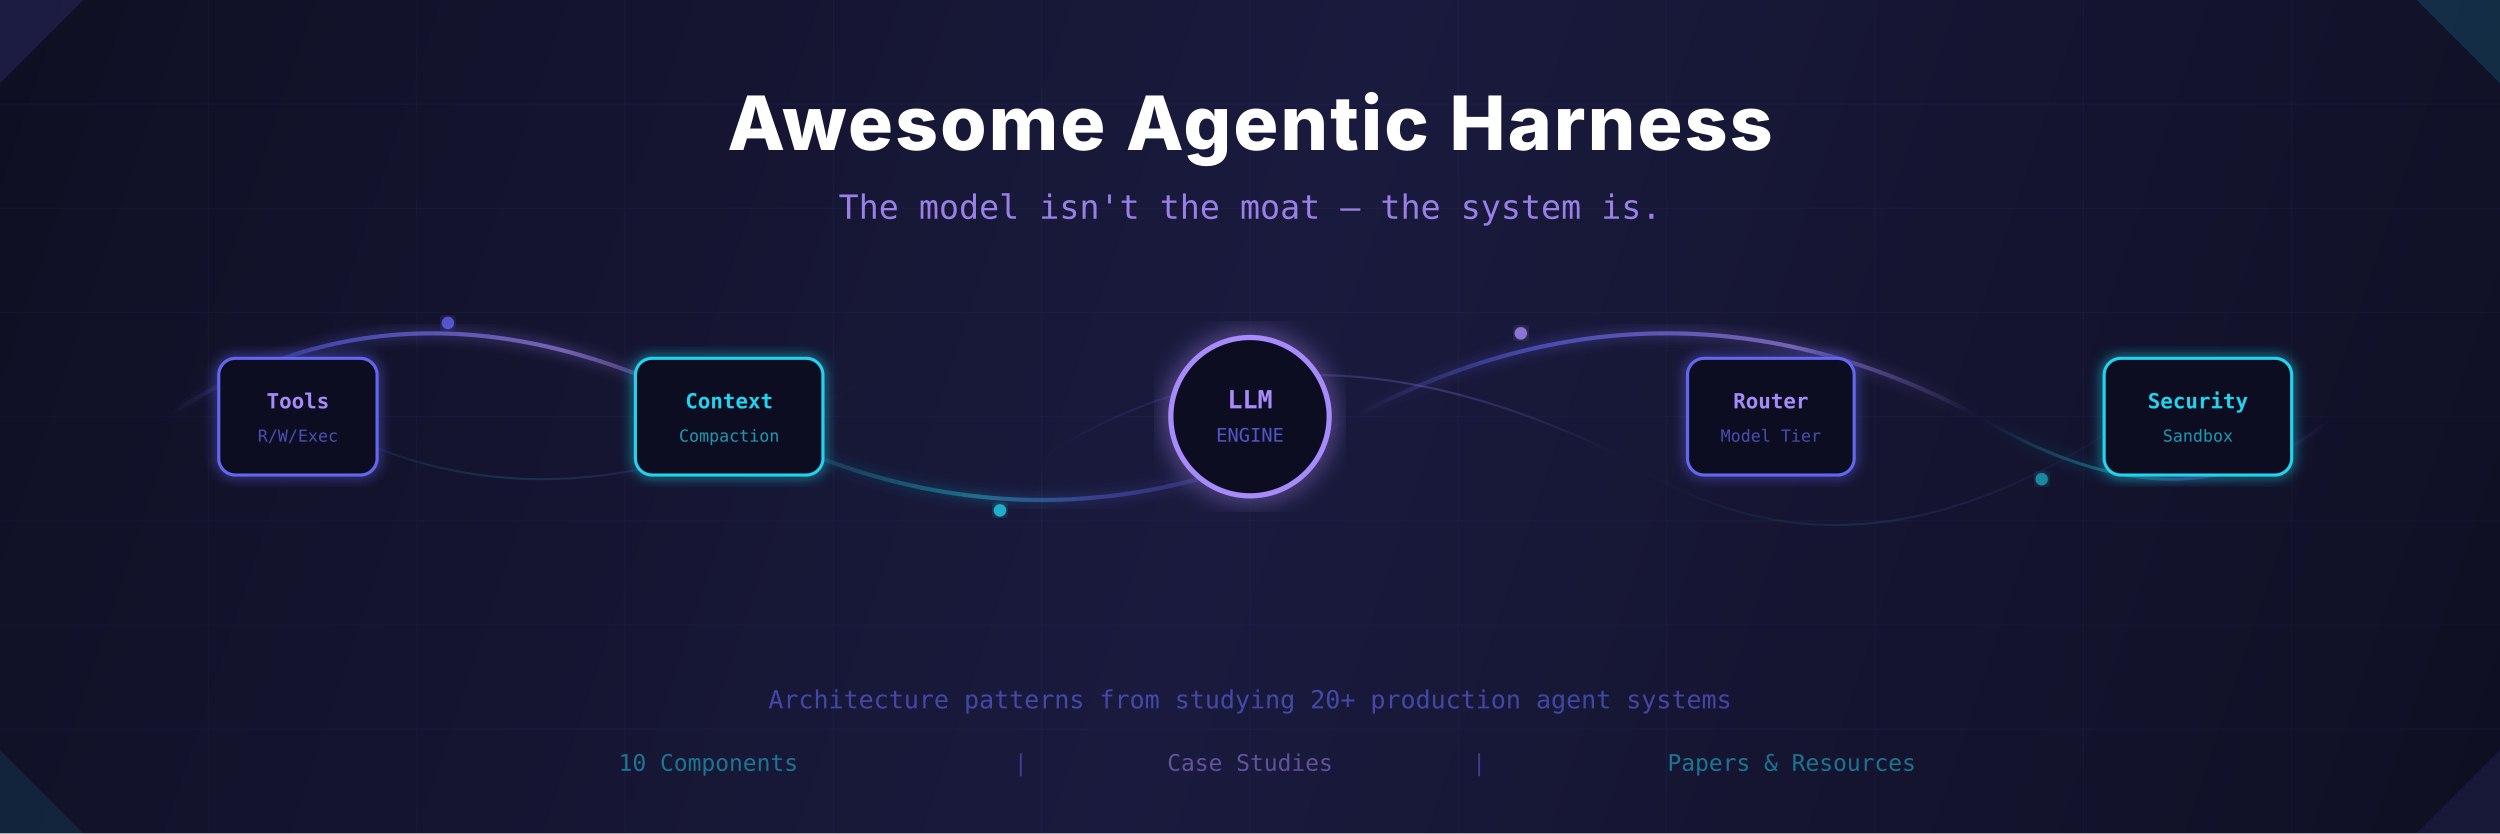
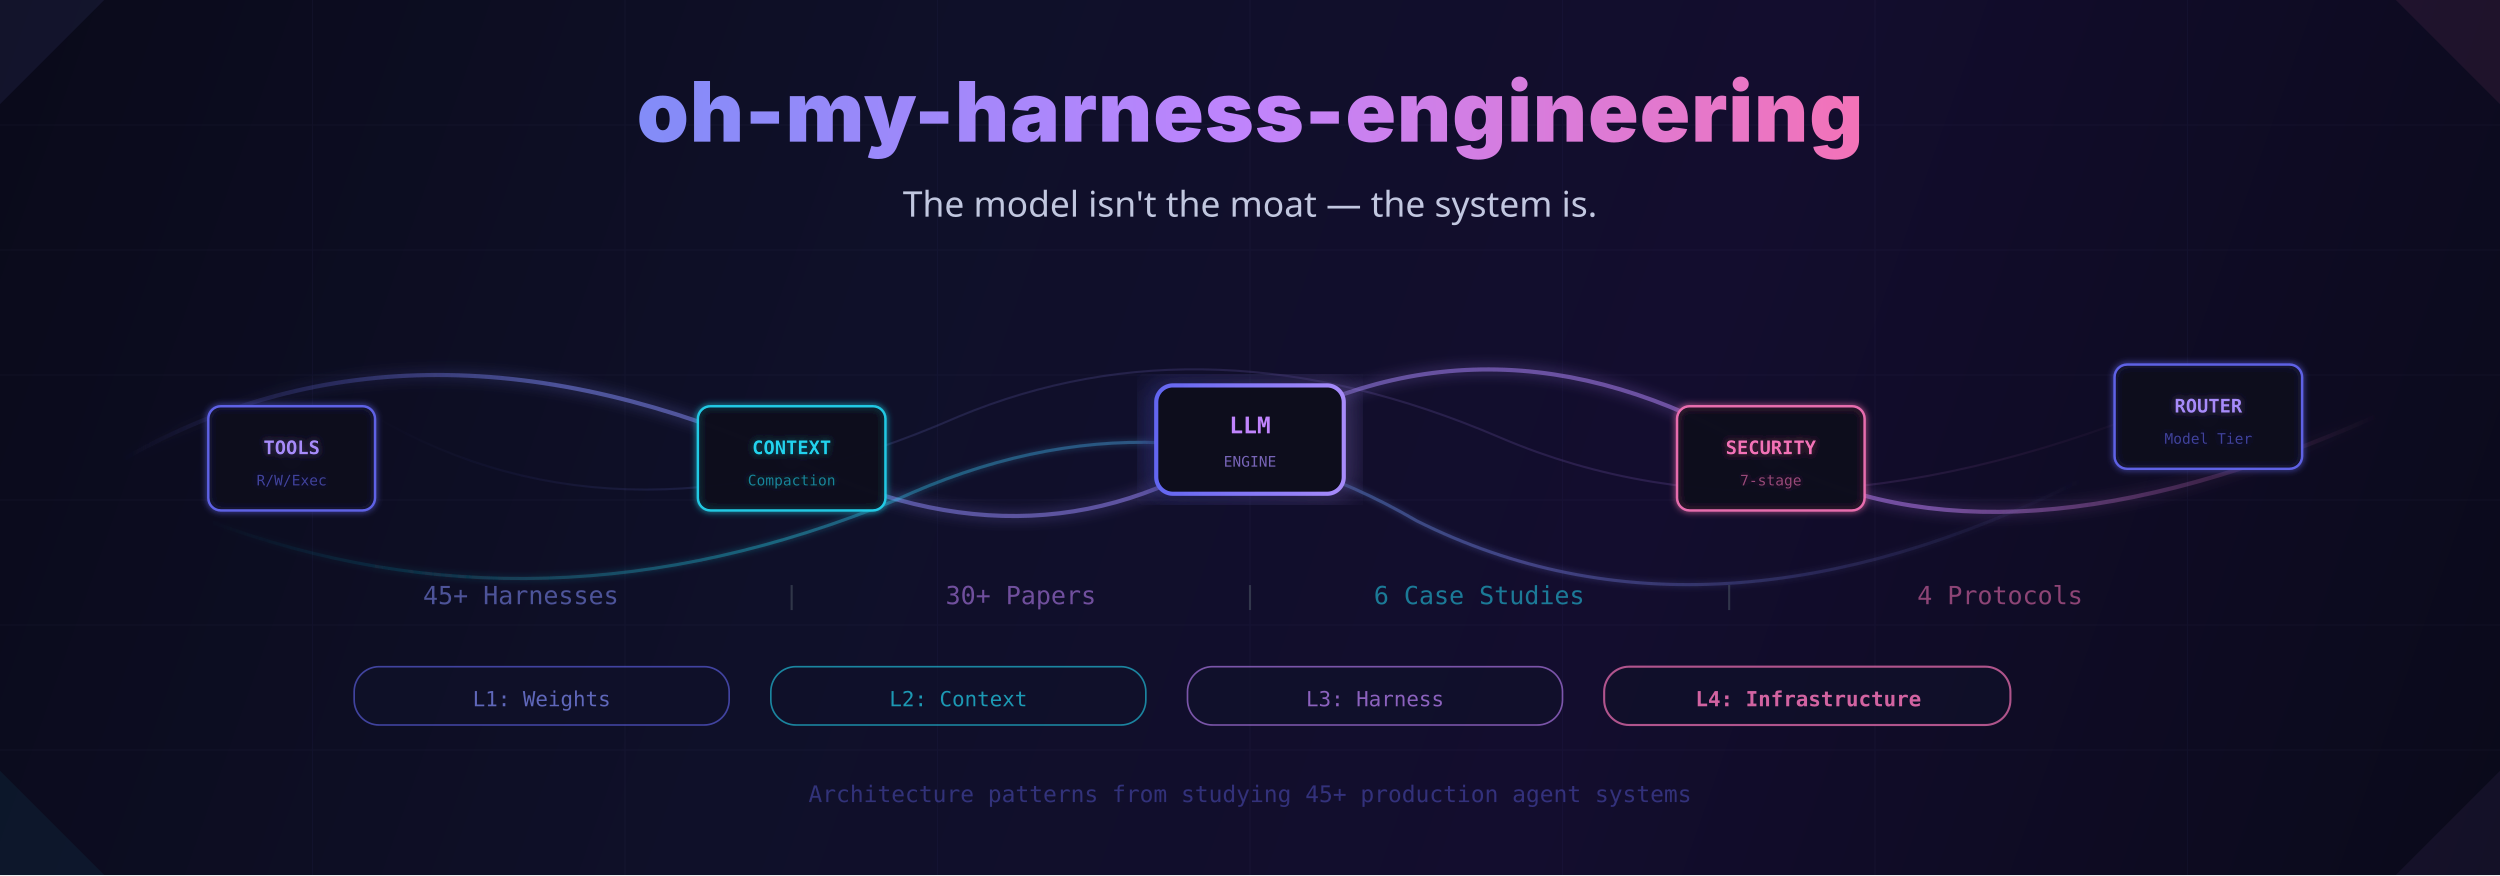
- <svg xmlns="http://www.w3.org/2000/svg" viewBox="0 0 1200 400" fill="none">
+ <svg xmlns="http://www.w3.org/2000/svg" viewBox="0 0 1200 420" fill="none">
  <defs>
-     <linearGradient id="bg" x1="0" y1="0" x2="1200" y2="400" gradientUnits="userSpaceOnUse">
-       <stop offset="0%" stop-color="#0f0f23" />
-       <stop offset="50%" stop-color="#1a1a3e" />
-       <stop offset="100%" stop-color="#0f0f23" />
+     <linearGradient id="bg" x1="0" y1="0" x2="1200" y2="420" gradientUnits="userSpaceOnUse">
+       <stop offset="0%" stop-color="#0a0a1a" />
+       <stop offset="35%" stop-color="#0f1029" />
+       <stop offset="65%" stop-color="#130d2e" />
+       <stop offset="100%" stop-color="#0a0a1a" />
    </linearGradient>
-     <linearGradient id="accent" x1="0" y1="0" x2="400" y2="0" gradientUnits="userSpaceOnUse">
+     <linearGradient id="title-grad" x1="300" y1="0" x2="900" y2="0" gradientUnits="userSpaceOnUse">
+       <stop offset="0%" stop-color="#818cf8" />
+       <stop offset="50%" stop-color="#c084fc" />
+       <stop offset="100%" stop-color="#f472b6" />
+     </linearGradient>
+     <linearGradient id="accent" x1="0" y1="0" x2="1" y2="0">
      <stop offset="0%" stop-color="#6366f1" />
      <stop offset="100%" stop-color="#a78bfa" />
    </linearGradient>
-     <linearGradient id="accent2" x1="0" y1="0" x2="400" y2="0" gradientUnits="userSpaceOnUse">
+     <linearGradient id="cyan-grad" x1="0" y1="0" x2="1" y2="0">
      <stop offset="0%" stop-color="#22d3ee" />
      <stop offset="100%" stop-color="#6366f1" />
    </linearGradient>
-     <linearGradient id="wire1" x1="0" y1="0" x2="1" y2="0">
+     <linearGradient id="wire-a" x1="0" y1="0" x2="1" y2="0">
      <stop offset="0%" stop-color="#6366f1" stop-opacity="0" />
-       <stop offset="30%" stop-color="#6366f1" stop-opacity="0.6" />
-       <stop offset="70%" stop-color="#a78bfa" stop-opacity="0.6" />
-       <stop offset="100%" stop-color="#a78bfa" stop-opacity="0" />
+       <stop offset="20%" stop-color="#818cf8" stop-opacity="0.5" />
+       <stop offset="80%" stop-color="#c084fc" stop-opacity="0.5" />
+       <stop offset="100%" stop-color="#f472b6" stop-opacity="0" />
    </linearGradient>
-     <linearGradient id="wire2" x1="0" y1="0" x2="1" y2="0">
+     <linearGradient id="wire-b" x1="0" y1="0" x2="1" y2="0">
      <stop offset="0%" stop-color="#22d3ee" stop-opacity="0" />
-       <stop offset="40%" stop-color="#22d3ee" stop-opacity="0.4" />
-       <stop offset="60%" stop-color="#6366f1" stop-opacity="0.4" />
-       <stop offset="100%" stop-color="#6366f1" stop-opacity="0" />
+       <stop offset="30%" stop-color="#22d3ee" stop-opacity="0.35" />
+       <stop offset="70%" stop-color="#818cf8" stop-opacity="0.35" />
+       <stop offset="100%" stop-color="#818cf8" stop-opacity="0" />
    </linearGradient>
    <filter id="glow">
-       <feGaussianBlur stdDeviation="3" result="blur" />
+       <feGaussianBlur stdDeviation="3" result="b" />
      <feMerge>
-         <feMergeNode in="blur" />
+         <feMergeNode in="b" />
        <feMergeNode in="SourceGraphic" />
      </feMerge>
    </filter>
-     <filter id="glow-strong">
-       <feGaussianBlur stdDeviation="6" result="blur" />
+     <filter id="glow-lg">
+       <feGaussianBlur stdDeviation="8" result="b" />
      <feMerge>
-         <feMergeNode in="blur" />
+         <feMergeNode in="b" />
+         <feMergeNode in="SourceGraphic" />
+       </feMerge>
+     </filter>
+     <filter id="soft">
+       <feGaussianBlur stdDeviation="1.5" result="b" />
+       <feMerge>
+         <feMergeNode in="b" />
        <feMergeNode in="SourceGraphic" />
      </feMerge>
    </filter>
  </defs>
-   <rect width="1200" height="400" fill="url(#bg)" />
-   <g opacity="0.06" stroke="#6366f1" stroke-width="0.5">
-     <line x1="0" y1="50" x2="1200" y2="50" />
-     <line x1="0" y1="100" x2="1200" y2="100" />
-     <line x1="0" y1="150" x2="1200" y2="150" />
-     <line x1="0" y1="200" x2="1200" y2="200" />
-     <line x1="0" y1="250" x2="1200" y2="250" />
+   <rect width="1200" height="420" fill="url(#bg)" />
+   <g opacity="0.04" stroke="#818cf8" stroke-width="0.5">
+     <line x1="0" y1="60" x2="1200" y2="60" />
+     <line x1="0" y1="120" x2="1200" y2="120" />
+     <line x1="0" y1="180" x2="1200" y2="180" />
+     <line x1="0" y1="240" x2="1200" y2="240" />
    <line x1="0" y1="300" x2="1200" y2="300" />
-     <line x1="0" y1="350" x2="1200" y2="350" />
-     <line x1="100" y1="0" x2="100" y2="400" />
-     <line x1="200" y1="0" x2="200" y2="400" />
-     <line x1="300" y1="0" x2="300" y2="400" />
-     <line x1="400" y1="0" x2="400" y2="400" />
-     <line x1="500" y1="0" x2="500" y2="400" />
-     <line x1="600" y1="0" x2="600" y2="400" />
-     <line x1="700" y1="0" x2="700" y2="400" />
-     <line x1="800" y1="0" x2="800" y2="400" />
-     <line x1="900" y1="0" x2="900" y2="400" />
-     <line x1="1000" y1="0" x2="1000" y2="400" />
-     <line x1="1100" y1="0" x2="1100" y2="400" />
+     <line x1="0" y1="360" x2="1200" y2="360" />
+     <line x1="150" y1="0" x2="150" y2="420" />
+     <line x1="300" y1="0" x2="300" y2="420" />
+     <line x1="450" y1="0" x2="450" y2="420" />
+     <line x1="600" y1="0" x2="600" y2="420" />
+     <line x1="750" y1="0" x2="750" y2="420" />
+     <line x1="900" y1="0" x2="900" y2="420" />
+     <line x1="1050" y1="0" x2="1050" y2="420" />
  </g>
-   <path d="M 80 200 Q 200 120 350 200" stroke="url(#wire1)" stroke-width="2" fill="none" filter="url(#glow)" />
-   <path d="M 350 200 Q 500 280 650 200" stroke="url(#wire2)" stroke-width="2" fill="none" filter="url(#glow)" />
-   <path d="M 650 200 Q 800 120 950 200" stroke="url(#wire1)" stroke-width="2" fill="none" filter="url(#glow)" />
-   <path d="M 950 200 Q 1050 260 1120 200" stroke="url(#wire2)" stroke-width="1.5" fill="none" filter="url(#glow)" />
-   <path d="M 120 180 Q 250 280 420 180" stroke="url(#wire2)" stroke-width="1" fill="none" opacity="0.4" />
-   <path d="M 500 220 Q 620 140 780 220" stroke="url(#wire1)" stroke-width="1" fill="none" opacity="0.4" />
-   <path d="M 780 220 Q 900 300 1050 180" stroke="url(#wire2)" stroke-width="1" fill="none" opacity="0.3" />
-   <g filter="url(#glow-strong)">
-     <circle cx="600" cy="200" r="38" fill="#0f0f23" stroke="url(#accent)" stroke-width="2.5" />
-     <text x="600" y="196" text-anchor="middle" fill="#a78bfa" font-family="monospace" font-size="12" font-weight="bold">LLM</text>
-     <text x="600" y="212" text-anchor="middle" fill="#6366f1" font-family="monospace" font-size="9" opacity="0.8">ENGINE</text>
+   <path d="M 60 220 Q 200 140 380 220 Q 500 280 600 210 Q 720 140 850 220 Q 960 280 1140 200" stroke="url(#wire-a)" stroke-width="2" fill="none" filter="url(#glow)" />
+   <path d="M 100 250 Q 260 310 430 240 Q 560 180 680 250 Q 820 320 1000 230" stroke="url(#wire-b)" stroke-width="1.5" fill="none" filter="url(#soft)" />
+   <path d="M 180 200 Q 300 270 460 200 Q 580 150 720 210 Q 860 270 1050 190" stroke="url(#wire-a)" stroke-width="1" fill="none" opacity="0.3" />
+   <g filter="url(#glow)">
+     <circle cx="140" cy="220" r="5" fill="#818cf8" opacity="0.7" />
+     <circle cx="380" cy="220" r="5" fill="#c084fc" opacity="0.7" />
+     <circle cx="600" cy="210" r="7" fill="#f472b6" opacity="0.8" />
+     <circle cx="850" cy="220" r="5" fill="#c084fc" opacity="0.7" />
+     <circle cx="1060" cy="200" r="5" fill="#818cf8" opacity="0.7" />
  </g>
-   <g filter="url(#glow)">
-     <rect x="105" y="172" rx="8" width="76" height="56" fill="#0f0f23" stroke="#6366f1" stroke-width="1.5" />
-     <text x="143" y="196" text-anchor="middle" fill="#a78bfa" font-family="monospace" font-size="10" font-weight="bold">Tools</text>
-     <text x="143" y="212" text-anchor="middle" fill="#6366f1" font-family="monospace" font-size="8" opacity="0.7">R/W/Exec</text>
+   <g filter="url(#soft)">
+     <rect x="100" y="195" rx="6" width="80" height="50" fill="#0a0a1a" stroke="#6366f1" stroke-width="1.2" opacity="0.9" />
+     <text x="140" y="218" text-anchor="middle" fill="#a78bfa" font-family="monospace" font-size="9" font-weight="bold">TOOLS</text>
+     <text x="140" y="233" text-anchor="middle" fill="#6366f1" font-family="monospace" font-size="7" opacity="0.6">R/W/Exec</text>
  </g>
-   <g filter="url(#glow)">
-     <rect x="305" y="172" rx="8" width="90" height="56" fill="#0f0f23" stroke="#22d3ee" stroke-width="1.5" />
-     <text x="350" y="196" text-anchor="middle" fill="#22d3ee" font-family="monospace" font-size="10" font-weight="bold">Context</text>
-     <text x="350" y="212" text-anchor="middle" fill="#22d3ee" font-family="monospace" font-size="8" opacity="0.7">Compaction</text>
+   <g filter="url(#soft)">
+     <rect x="335" y="195" rx="6" width="90" height="50" fill="#0a0a1a" stroke="#22d3ee" stroke-width="1.2" opacity="0.9" />
+     <text x="380" y="218" text-anchor="middle" fill="#22d3ee" font-family="monospace" font-size="9" font-weight="bold">CONTEXT</text>
+     <text x="380" y="233" text-anchor="middle" fill="#22d3ee" font-family="monospace" font-size="7" opacity="0.6">Compaction</text>
  </g>
-   <g filter="url(#glow)">
-     <rect x="810" y="172" rx="8" width="80" height="56" fill="#0f0f23" stroke="#6366f1" stroke-width="1.5" />
-     <text x="850" y="196" text-anchor="middle" fill="#a78bfa" font-family="monospace" font-size="10" font-weight="bold">Router</text>
-     <text x="850" y="212" text-anchor="middle" fill="#6366f1" font-family="monospace" font-size="8" opacity="0.7">Model Tier</text>
+   <g filter="url(#glow-lg)">
+     <rect x="555" y="185" rx="8" width="90" height="52" fill="#0a0a1a" stroke="url(#accent)" stroke-width="2" />
+     <text x="600" y="208" text-anchor="middle" fill="#c084fc" font-family="monospace" font-size="11" font-weight="bold">LLM</text>
+     <text x="600" y="224" text-anchor="middle" fill="#a78bfa" font-family="monospace" font-size="7" opacity="0.7">ENGINE</text>
  </g>
-   <g filter="url(#glow)">
-     <rect x="1010" y="172" rx="8" width="90" height="56" fill="#0f0f23" stroke="#22d3ee" stroke-width="1.5" />
-     <text x="1055" y="196" text-anchor="middle" fill="#22d3ee" font-family="monospace" font-size="10" font-weight="bold">Security</text>
-     <text x="1055" y="212" text-anchor="middle" fill="#22d3ee" font-family="monospace" font-size="8" opacity="0.7">Sandbox</text>
+   <g filter="url(#soft)">
+     <rect x="805" y="195" rx="6" width="90" height="50" fill="#0a0a1a" stroke="#f472b6" stroke-width="1.2" opacity="0.9" />
+     <text x="850" y="218" text-anchor="middle" fill="#f472b6" font-family="monospace" font-size="9" font-weight="bold">SECURITY</text>
+     <text x="850" y="233" text-anchor="middle" fill="#f472b6" font-family="monospace" font-size="7" opacity="0.6">7-stage</text>
  </g>
-   <circle cx="215" cy="155" r="3" fill="#6366f1" filter="url(#glow)" opacity="0.8" />
-   <circle cx="480" cy="245" r="3" fill="#22d3ee" filter="url(#glow)" opacity="0.8" />
-   <circle cx="730" cy="160" r="3" fill="#a78bfa" filter="url(#glow)" opacity="0.8" />
-   <circle cx="980" cy="230" r="3" fill="#22d3ee" filter="url(#glow)" opacity="0.6" />
-   <text x="600" y="72" text-anchor="middle" fill="white" font-family="system-ui, -apple-system, sans-serif" font-size="36" font-weight="800" letter-spacing="1">
-     Awesome Agentic Harness
+   <g filter="url(#soft)">
+     <rect x="1015" y="175" rx="6" width="90" height="50" fill="#0a0a1a" stroke="#6366f1" stroke-width="1.2" opacity="0.9" />
+     <text x="1060" y="198" text-anchor="middle" fill="#a78bfa" font-family="monospace" font-size="9" font-weight="bold">ROUTER</text>
+     <text x="1060" y="213" text-anchor="middle" fill="#6366f1" font-family="monospace" font-size="7" opacity="0.6">Model Tier</text>
+   </g>
+   <text x="600" y="68" text-anchor="middle" fill="url(#title-grad)" font-family="system-ui, -apple-system, sans-serif" font-size="40" font-weight="900" letter-spacing="0.5">
+     oh-my-harness-engineering
  </text>
-   <text x="600" y="105" text-anchor="middle" fill="#a78bfa" font-family="monospace" font-size="16" opacity="0.9">
+   <text x="600" y="104" text-anchor="middle" fill="#e0e7ff" font-family="system-ui, sans-serif" font-size="17" font-weight="300" opacity="0.85">
    The model isn't the moat — the system is.
  </text>
-   <text x="600" y="340" text-anchor="middle" fill="#6366f1" font-family="monospace" font-size="12" opacity="0.6">
-     Architecture patterns from studying 20+ production agent systems
+   <line x1="420" y1="120" x2="780" y2="120" stroke="url(#accent)" stroke-width="0.5" opacity="0.3" />
+   <g font-family="monospace" font-size="12" opacity="0.55">
+     <text x="250" y="290" text-anchor="middle" fill="#818cf8">45+ Harnesses</text>
+     <text x="380" y="290" text-anchor="middle" fill="#4b5563">|</text>
+     <text x="490" y="290" text-anchor="middle" fill="#c084fc">30+ Papers</text>
+     <text x="600" y="290" text-anchor="middle" fill="#4b5563">|</text>
+     <text x="710" y="290" text-anchor="middle" fill="#22d3ee">6 Case Studies</text>
+     <text x="830" y="290" text-anchor="middle" fill="#4b5563">|</text>
+     <text x="960" y="290" text-anchor="middle" fill="#f472b6">4 Protocols</text>
+   </g>
+   <g font-family="monospace" font-size="10">
+     <rect x="170" y="320" rx="12" width="180" height="28" fill="#0f1029" stroke="#6366f1" stroke-width="0.8" opacity="0.6" />
+     <text x="260" y="339" text-anchor="middle" fill="#818cf8" opacity="0.7">L1: Weights</text>
+     <rect x="370" y="320" rx="12" width="180" height="28" fill="#0f1029" stroke="#22d3ee" stroke-width="0.8" opacity="0.6" />
+     <text x="460" y="339" text-anchor="middle" fill="#22d3ee" opacity="0.7">L2: Context</text>
+     <rect x="570" y="320" rx="12" width="180" height="28" fill="#0f1029" stroke="#c084fc" stroke-width="0.8" opacity="0.6" />
+     <text x="660" y="339" text-anchor="middle" fill="#c084fc" opacity="0.7">L3: Harness</text>
+     <rect x="770" y="320" rx="12" width="195" height="28" fill="#0f1029" stroke="#f472b6" stroke-width="1" opacity="0.7" />
+     <text x="868" y="339" text-anchor="middle" fill="#f472b6" opacity="0.85" font-weight="bold">L4: Infrastructure</text>
+   </g>
+   <text x="600" y="385" text-anchor="middle" fill="#6366f1" font-family="monospace" font-size="11" opacity="0.4">
+     Architecture patterns from studying 45+ production agent systems
  </text>
-   <g opacity="0.5">
-     <text x="340" y="370" text-anchor="middle" fill="#22d3ee" font-family="monospace" font-size="11">10 Components</text>
-     <text x="490" y="370" text-anchor="middle" fill="#6366f1" font-family="monospace" font-size="11">|</text>
-     <text x="600" y="370" text-anchor="middle" fill="#a78bfa" font-family="monospace" font-size="11">Case Studies</text>
-     <text x="710" y="370" text-anchor="middle" fill="#6366f1" font-family="monospace" font-size="11">|</text>
-     <text x="860" y="370" text-anchor="middle" fill="#22d3ee" font-family="monospace" font-size="11">Papers &amp; Resources</text>
-   </g>
-   <path d="M 0 0 L 40 0 L 0 40 Z" fill="#6366f1" opacity="0.15" />
-   <path d="M 1200 0 L 1160 0 L 1200 40 Z" fill="#22d3ee" opacity="0.15" />
-   <path d="M 0 400 L 40 400 L 0 360 Z" fill="#22d3ee" opacity="0.1" />
-   <path d="M 1200 400 L 1160 400 L 1200 360 Z" fill="#6366f1" opacity="0.1" />
+   <path d="M 0 0 L 50 0 L 0 50 Z" fill="#818cf8" opacity="0.08" />
+   <path d="M 1200 0 L 1150 0 L 1200 50 Z" fill="#f472b6" opacity="0.08" />
+   <path d="M 0 420 L 50 420 L 0 370 Z" fill="#22d3ee" opacity="0.06" />
+   <path d="M 1200 420 L 1150 420 L 1200 370 Z" fill="#c084fc" opacity="0.06" />
</svg>
